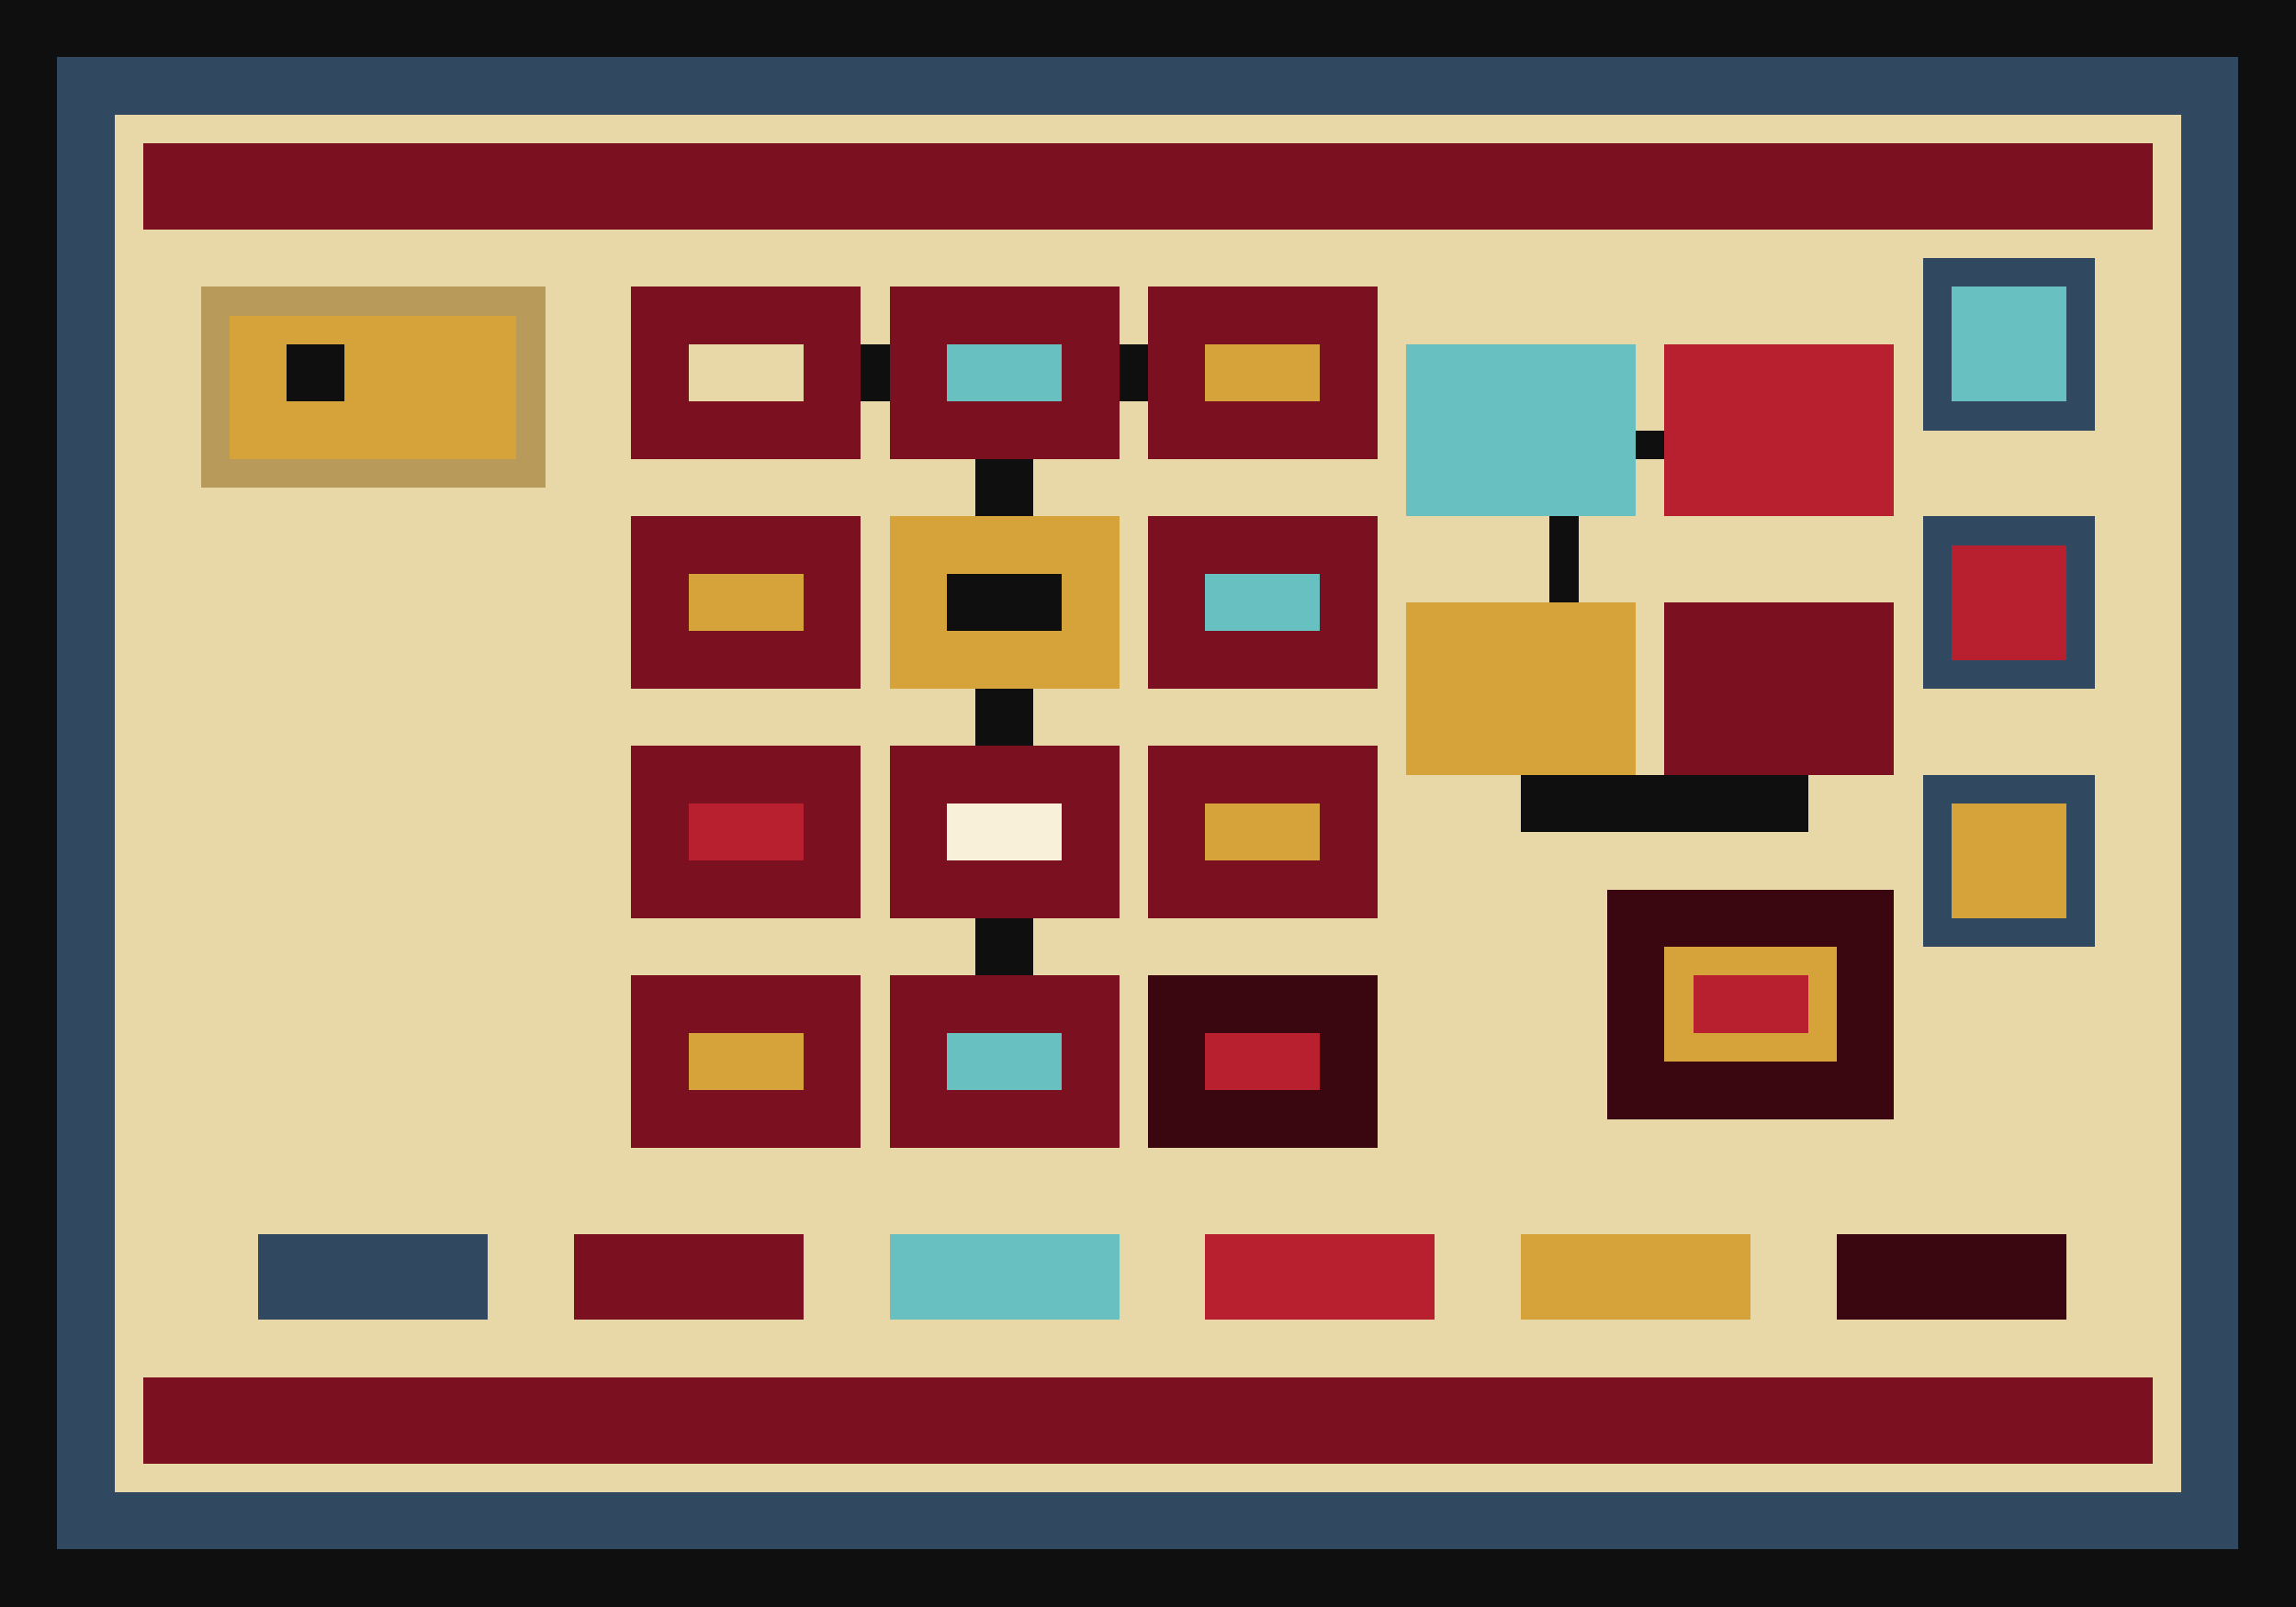
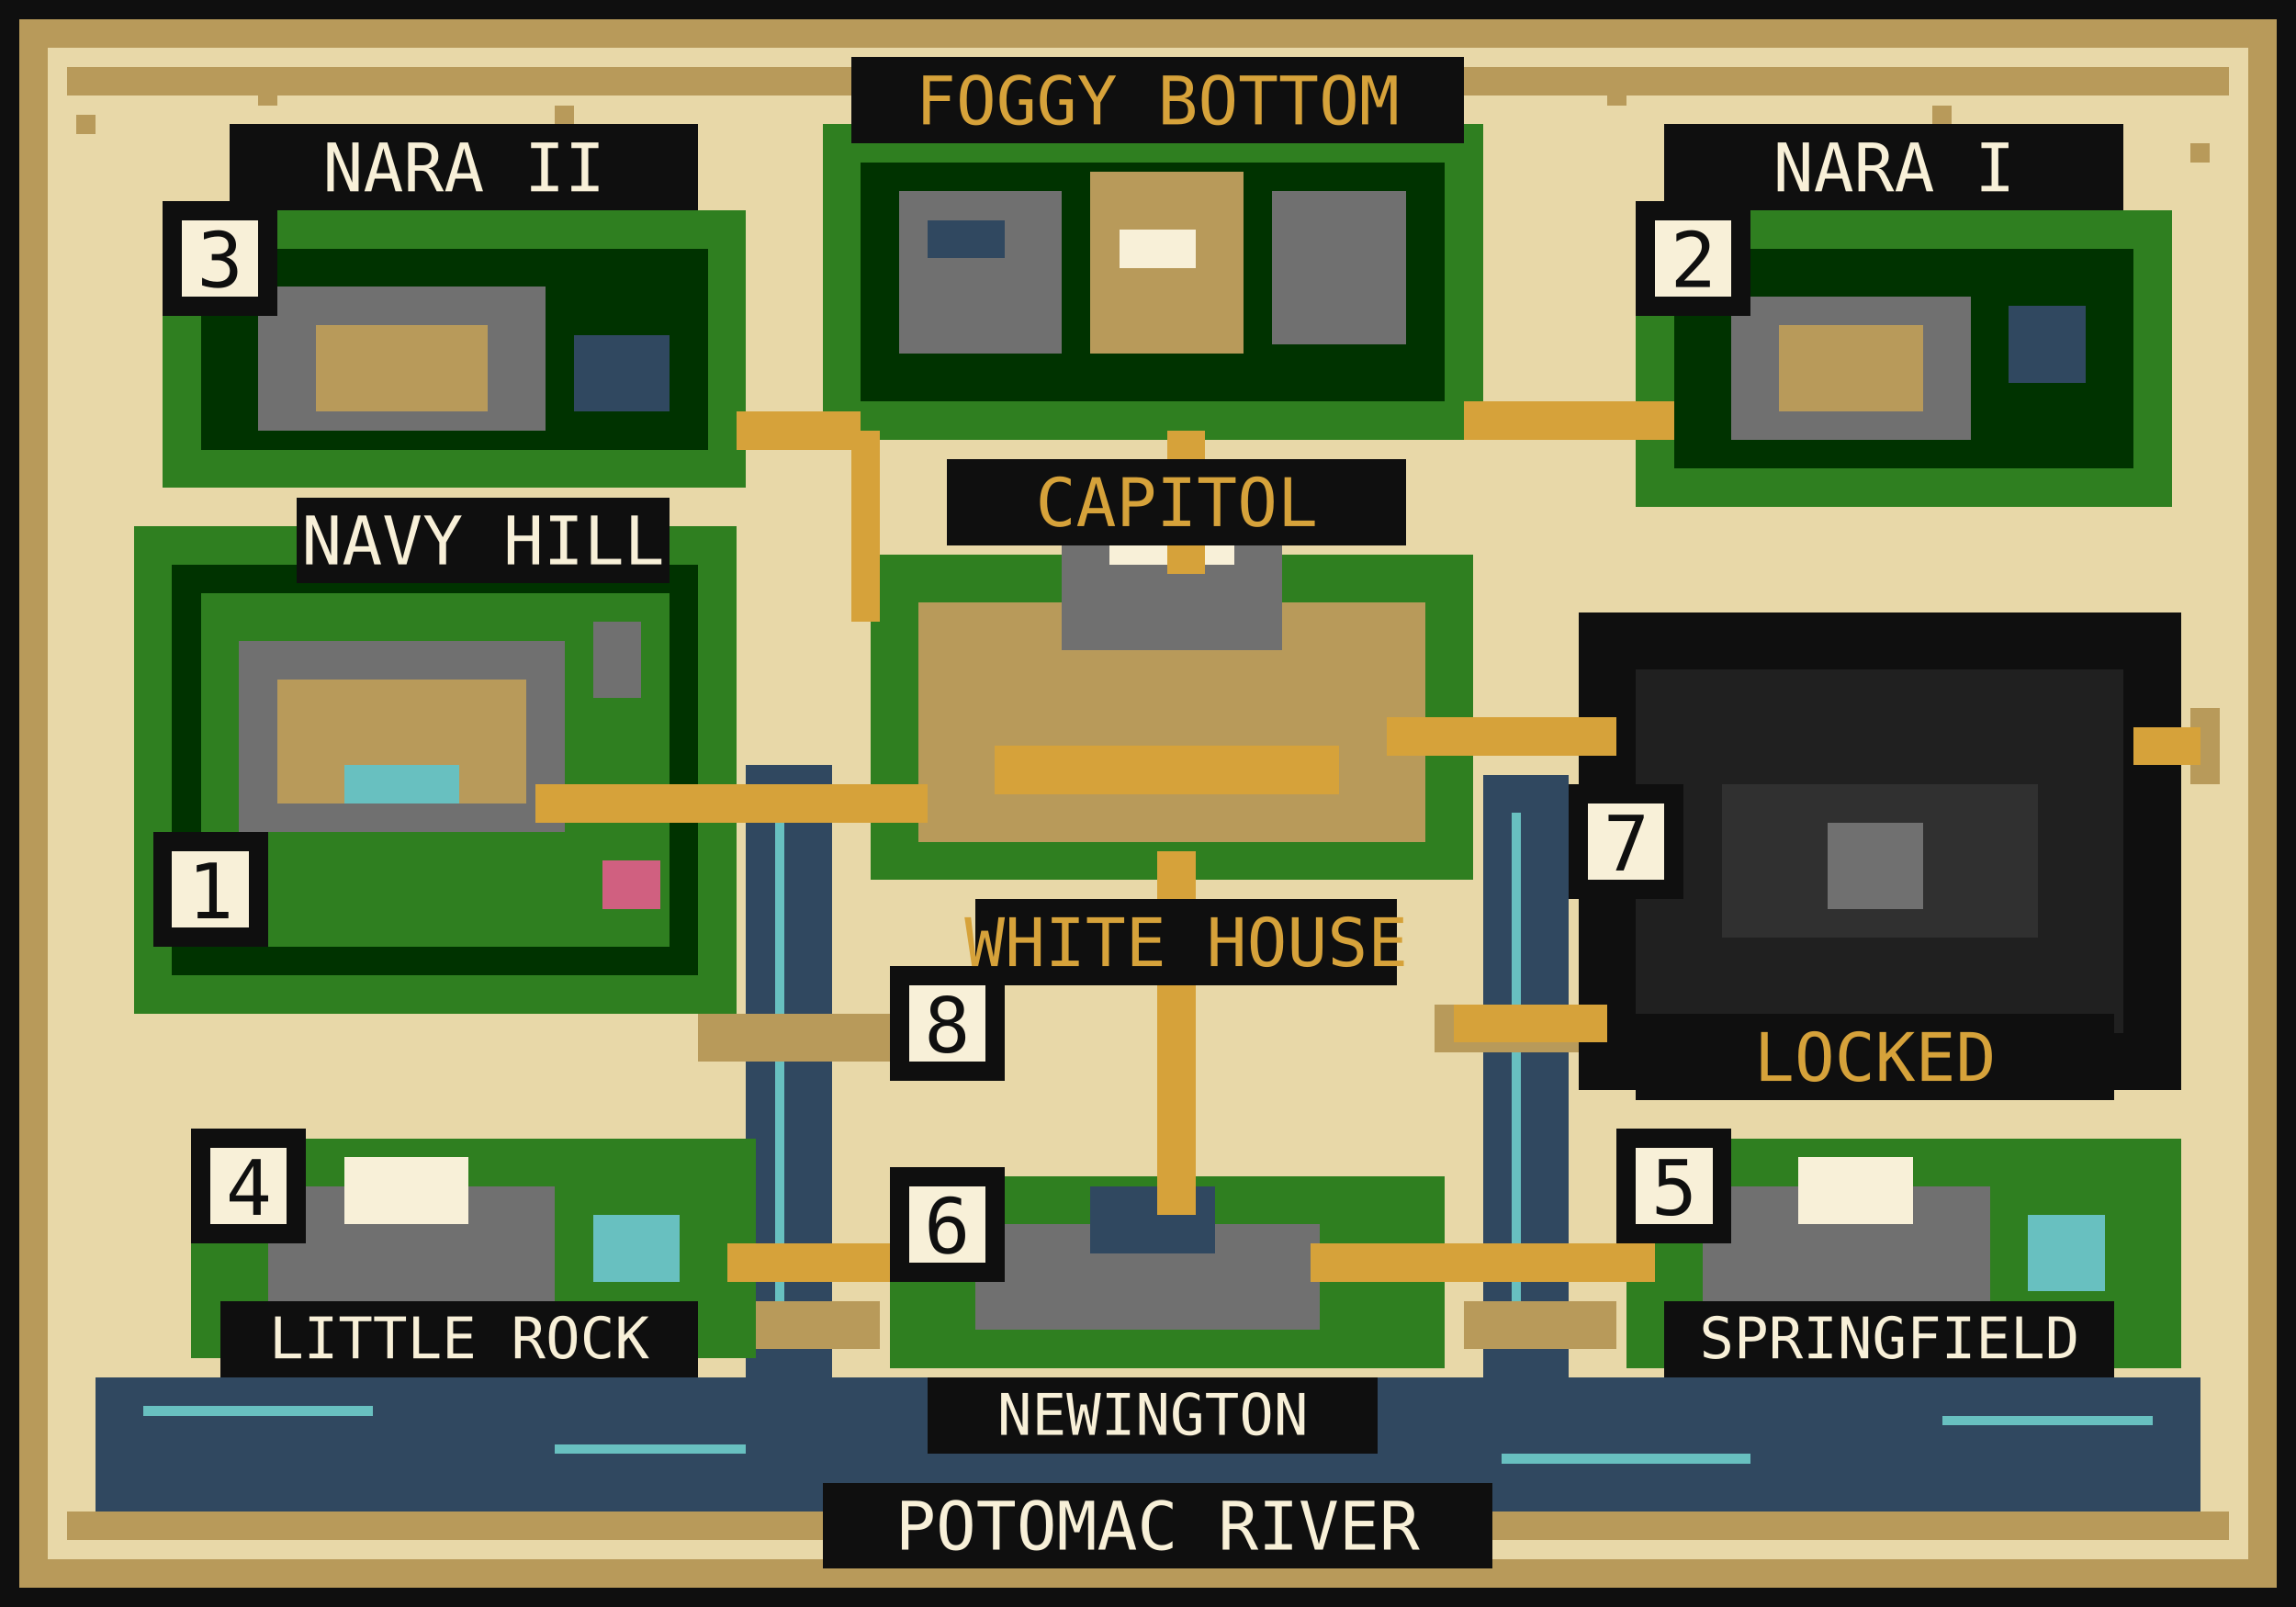
- <svg xmlns="http://www.w3.org/2000/svg" width="80" height="56" viewBox="0 0 80 56" shape-rendering="crispEdges">
-   <rect x="0" y="0" width="80" height="56" fill="#0F0F0F" />
-   <rect x="2" y="2" width="76" height="52" fill="#304860" />
-   <rect x="4" y="4" width="72" height="48" fill="#E8D8A8" />
-   <rect x="5" y="5" width="70" height="3" fill="#7A1020" />
-   <rect x="5" y="48" width="70" height="3" fill="#7A1020" />
-   <rect x="7" y="10" width="12" height="7" fill="#B89A5A" />
-   <rect x="8" y="11" width="10" height="5" fill="#D6A23A" />
-   <rect x="10" y="12" width="2" height="2" fill="#0F0F0F" />
-   <rect x="22" y="10" width="8" height="6" fill="#7A1020" />
-   <rect x="31" y="10" width="8" height="6" fill="#7A1020" />
-   <rect x="40" y="10" width="8" height="6" fill="#7A1020" />
-   <rect x="22" y="18" width="8" height="6" fill="#7A1020" />
-   <rect x="31" y="18" width="8" height="6" fill="#D6A23A" />
-   <rect x="40" y="18" width="8" height="6" fill="#7A1020" />
-   <rect x="22" y="26" width="8" height="6" fill="#7A1020" />
-   <rect x="31" y="26" width="8" height="6" fill="#7A1020" />
-   <rect x="40" y="26" width="8" height="6" fill="#7A1020" />
-   <rect x="22" y="34" width="8" height="6" fill="#7A1020" />
-   <rect x="31" y="34" width="8" height="6" fill="#7A1020" />
-   <rect x="40" y="34" width="8" height="6" fill="#3A0710" />
-   <rect x="24" y="12" width="4" height="2" fill="#E8D8A8" />
-   <rect x="33" y="12" width="4" height="2" fill="#68C0C0" />
-   <rect x="42" y="12" width="4" height="2" fill="#D6A23A" />
-   <rect x="24" y="20" width="4" height="2" fill="#D6A23A" />
-   <rect x="33" y="20" width="4" height="2" fill="#0F0F0F" />
-   <rect x="42" y="20" width="4" height="2" fill="#68C0C0" />
-   <rect x="24" y="28" width="4" height="2" fill="#B82030" />
-   <rect x="33" y="28" width="4" height="2" fill="#F8F0D8" />
-   <rect x="42" y="28" width="4" height="2" fill="#D6A23A" />
-   <rect x="24" y="36" width="4" height="2" fill="#D6A23A" />
-   <rect x="33" y="36" width="4" height="2" fill="#68C0C0" />
-   <rect x="42" y="36" width="4" height="2" fill="#B82030" />
-   <rect x="30" y="12" width="1" height="2" fill="#0F0F0F" />
-   <rect x="39" y="12" width="1" height="2" fill="#0F0F0F" />
-   <rect x="34" y="16" width="2" height="2" fill="#0F0F0F" />
-   <rect x="34" y="24" width="2" height="2" fill="#0F0F0F" />
-   <rect x="34" y="32" width="2" height="2" fill="#0F0F0F" />
-   <rect x="49" y="12" width="8" height="6" fill="#68C0C0" />
-   <rect x="58" y="12" width="8" height="6" fill="#B82030" />
-   <rect x="49" y="21" width="8" height="6" fill="#D6A23A" />
-   <rect x="58" y="21" width="8" height="6" fill="#7A1020" />
-   <rect x="54" y="18" width="1" height="3" fill="#0F0F0F" />
-   <rect x="57" y="15" width="1" height="1" fill="#0F0F0F" />
-   <rect x="53" y="27" width="10" height="2" fill="#0F0F0F" />
-   <rect x="56" y="31" width="10" height="8" fill="#3A0710" />
-   <rect x="58" y="33" width="6" height="4" fill="#D6A23A" />
-   <rect x="59" y="34" width="4" height="2" fill="#B82030" />
-   <rect x="67" y="9" width="6" height="6" fill="#304860" />
-   <rect x="68" y="10" width="4" height="4" fill="#68C0C0" />
-   <rect x="67" y="18" width="6" height="6" fill="#304860" />
-   <rect x="68" y="19" width="4" height="4" fill="#B82030" />
-   <rect x="67" y="27" width="6" height="6" fill="#304860" />
-   <rect x="68" y="28" width="4" height="4" fill="#D6A23A" />
-   <rect x="9" y="43" width="8" height="3" fill="#304860" />
-   <rect x="20" y="43" width="8" height="3" fill="#7A1020" />
-   <rect x="31" y="43" width="8" height="3" fill="#68C0C0" />
-   <rect x="42" y="43" width="8" height="3" fill="#B82030" />
-   <rect x="53" y="43" width="8" height="3" fill="#D6A23A" />
-   <rect x="64" y="43" width="8" height="3" fill="#3A0710" />
+ <svg xmlns="http://www.w3.org/2000/svg" width="240" height="168" viewBox="0 0 240 168" shape-rendering="crispEdges" text-rendering="geometricPrecision">
+   <rect x="0" y="0" width="240" height="168" fill="#0F0F0F" />
+   <rect x="2" y="2" width="236" height="164" fill="#B89A5A" />
+   <rect x="5" y="5" width="230" height="158" fill="#E8D8A8" />
+   <rect x="7" y="7" width="226" height="3" fill="#B89A5A" />
+   <rect x="7" y="158" width="226" height="3" fill="#B89A5A" />
+   <rect x="8" y="12" width="2" height="2" fill="#B89A5A" />
+   <rect x="27" y="9" width="2" height="2" fill="#B89A5A" />
+   <rect x="58" y="11" width="2" height="2" fill="#B89A5A" />
+   <rect x="91" y="8" width="2" height="2" fill="#B89A5A" />
+   <rect x="130" y="10" width="2" height="2" fill="#B89A5A" />
+   <rect x="168" y="9" width="2" height="2" fill="#B89A5A" />
+   <rect x="202" y="11" width="2" height="2" fill="#B89A5A" />
+   <rect x="229" y="15" width="2" height="2" fill="#B89A5A" />
+   <rect x="10" y="144" width="220" height="14" fill="#304860" />
+   <rect x="15" y="147" width="24" height="1" fill="#68C0C0" />
+   <rect x="58" y="151" width="20" height="1" fill="#68C0C0" />
+   <rect x="103" y="148" width="30" height="1" fill="#68C0C0" />
+   <rect x="157" y="152" width="26" height="1" fill="#68C0C0" />
+   <rect x="203" y="148" width="22" height="1" fill="#68C0C0" />
+   <rect x="78" y="80" width="9" height="66" fill="#304860" />
+   <rect x="81" y="83" width="1" height="58" fill="#68C0C0" />
+   <rect x="155" y="81" width="9" height="65" fill="#304860" />
+   <rect x="158" y="85" width="1" height="55" fill="#68C0C0" />
+   <rect x="73" y="106" width="21" height="5" fill="#B89A5A" />
+   <rect x="150" y="105" width="21" height="5" fill="#B89A5A" />
+   <rect x="76" y="136" width="16" height="5" fill="#B89A5A" />
+   <rect x="153" y="136" width="16" height="5" fill="#B89A5A" />
+   <rect x="14" y="55" width="63" height="51" fill="#2F7F20" />
+   <rect x="18" y="59" width="55" height="43" fill="#003300" />
+   <rect x="21" y="62" width="49" height="37" fill="#2F7F20" />
+   <rect x="25" y="67" width="34" height="20" fill="#707070" />
+   <rect x="29" y="71" width="26" height="13" fill="#B89A5A" />
+   <rect x="36" y="80" width="12" height="4" fill="#68C0C0" />
+   <rect x="62" y="65" width="5" height="8" fill="#707070" />
+   <rect x="20" y="91" width="8" height="5" fill="#D06080" />
+   <rect x="63" y="90" width="6" height="5" fill="#D06080" />
+   <rect x="17" y="22" width="61" height="29" fill="#2F7F20" />
+   <rect x="21" y="26" width="53" height="21" fill="#003300" />
+   <rect x="27" y="30" width="30" height="15" fill="#707070" />
+   <rect x="33" y="34" width="18" height="9" fill="#B89A5A" />
+   <rect x="60" y="35" width="10" height="8" fill="#304860" />
+   <rect x="86" y="13" width="69" height="33" fill="#2F7F20" />
+   <rect x="90" y="17" width="61" height="25" fill="#003300" />
+   <rect x="94" y="20" width="17" height="17" fill="#707070" />
+   <rect x="114" y="18" width="16" height="19" fill="#B89A5A" />
+   <rect x="133" y="20" width="14" height="16" fill="#707070" />
+   <rect x="97" y="23" width="8" height="4" fill="#304860" />
+   <rect x="117" y="24" width="8" height="4" fill="#F8F0D8" />
+   <rect x="171" y="22" width="56" height="31" fill="#2F7F20" />
+   <rect x="175" y="26" width="48" height="23" fill="#003300" />
+   <rect x="181" y="31" width="25" height="15" fill="#707070" />
+   <rect x="186" y="34" width="15" height="9" fill="#B89A5A" />
+   <rect x="210" y="32" width="8" height="8" fill="#304860" />
+   <rect x="91" y="58" width="63" height="34" fill="#2F7F20" />
+   <rect x="96" y="63" width="53" height="25" fill="#B89A5A" />
+   <rect x="111" y="56" width="23" height="12" fill="#707070" />
+   <rect x="116" y="53" width="13" height="6" fill="#F8F0D8" />
+   <rect x="104" y="78" width="36" height="5" fill="#D6A23A" />
+   <rect x="165" y="64" width="63" height="50" fill="#0F0F0F" />
+   <rect x="171" y="70" width="51" height="38" fill="#202020" />
+   <rect x="180" y="82" width="33" height="16" fill="#303030" />
+   <rect x="191" y="86" width="10" height="9" fill="#707070" />
+   <rect x="20" y="119" width="59" height="23" fill="#2F7F20" />
+   <rect x="28" y="124" width="30" height="13" fill="#707070" />
+   <rect x="36" y="121" width="13" height="7" fill="#F8F0D8" />
+   <rect x="62" y="127" width="9" height="7" fill="#68C0C0" />
+   <rect x="93" y="123" width="58" height="20" fill="#2F7F20" />
+   <rect x="102" y="128" width="36" height="11" fill="#707070" />
+   <rect x="114" y="124" width="13" height="7" fill="#304860" />
+   <rect x="170" y="119" width="58" height="24" fill="#2F7F20" />
+   <rect x="178" y="124" width="30" height="14" fill="#707070" />
+   <rect x="188" y="121" width="12" height="7" fill="#F8F0D8" />
+   <rect x="212" y="127" width="8" height="8" fill="#68C0C0" />
+   <rect x="77" y="43" width="13" height="4" fill="#D6A23A" />
+   <rect x="89" y="45" width="3" height="20" fill="#D6A23A" />
+   <rect x="56" y="82" width="41" height="4" fill="#D6A23A" />
+   <rect x="145" y="75" width="24" height="4" fill="#D6A23A" />
+   <rect x="153" y="42" width="22" height="4" fill="#D6A23A" />
+   <rect x="122" y="45" width="4" height="15" fill="#D6A23A" />
+   <rect x="121" y="89" width="4" height="38" fill="#D6A23A" />
+   <rect x="76" y="130" width="29" height="4" fill="#D6A23A" />
+   <rect x="137" y="130" width="36" height="4" fill="#D6A23A" />
+   <rect x="152" y="105" width="16" height="4" fill="#D6A23A" />
+   <rect x="34" y="15" width="3" height="7" fill="#B89A5A" />
+   <rect x="36" y="16" width="6" height="4" fill="#B82030" />
+   <rect x="201" y="14" width="3" height="8" fill="#B89A5A" />
+   <rect x="204" y="16" width="7" height="4" fill="#68C0C0" />
+   <rect x="229" y="74" width="3" height="8" fill="#B89A5A" />
+   <rect x="223" y="76" width="7" height="4" fill="#D6A23A" />
+   <rect x="16" y="87" width="12" height="12" fill="#0F0F0F" />
+   <rect x="18" y="89" width="8" height="8" fill="#F8F0D8" />
+   <text x="22" y="96" font-family="monospace" font-size="8" text-anchor="middle" fill="#0F0F0F">1</text>
+   <rect x="171" y="21" width="12" height="12" fill="#0F0F0F" />
+   <rect x="173" y="23" width="8" height="8" fill="#F8F0D8" />
+   <text x="177" y="30" font-family="monospace" font-size="8" text-anchor="middle" fill="#0F0F0F">2</text>
+   <rect x="17" y="21" width="12" height="12" fill="#0F0F0F" />
+   <rect x="19" y="23" width="8" height="8" fill="#F8F0D8" />
+   <text x="23" y="30" font-family="monospace" font-size="8" text-anchor="middle" fill="#0F0F0F">3</text>
+   <rect x="20" y="118" width="12" height="12" fill="#0F0F0F" />
+   <rect x="22" y="120" width="8" height="8" fill="#F8F0D8" />
+   <text x="26" y="127" font-family="monospace" font-size="8" text-anchor="middle" fill="#0F0F0F">4</text>
+   <rect x="169" y="118" width="12" height="12" fill="#0F0F0F" />
+   <rect x="171" y="120" width="8" height="8" fill="#F8F0D8" />
+   <text x="175" y="127" font-family="monospace" font-size="8" text-anchor="middle" fill="#0F0F0F">5</text>
+   <rect x="93" y="122" width="12" height="12" fill="#0F0F0F" />
+   <rect x="95" y="124" width="8" height="8" fill="#F8F0D8" />
+   <text x="99" y="131" font-family="monospace" font-size="8" text-anchor="middle" fill="#0F0F0F">6</text>
+   <rect x="164" y="82" width="12" height="12" fill="#0F0F0F" />
+   <rect x="166" y="84" width="8" height="8" fill="#F8F0D8" />
+   <text x="170" y="91" font-family="monospace" font-size="8" text-anchor="middle" fill="#0F0F0F">7</text>
+   <rect x="93" y="101" width="12" height="12" fill="#0F0F0F" />
+   <rect x="95" y="103" width="8" height="8" fill="#F8F0D8" />
+   <text x="99" y="110" font-family="monospace" font-size="8" text-anchor="middle" fill="#0F0F0F">8</text>
+   <rect x="31" y="52" width="39" height="9" fill="#0F0F0F" />
+   <text x="50.5" y="59" font-family="monospace" font-size="7" text-anchor="middle" fill="#F8F0D8">NAVY HILL</text>
+   <rect x="24" y="13" width="49" height="9" fill="#0F0F0F" />
+   <text x="48.5" y="20" font-family="monospace" font-size="7" text-anchor="middle" fill="#F8F0D8">NARA II</text>
+   <rect x="89" y="6" width="64" height="9" fill="#0F0F0F" />
+   <text x="121" y="13" font-family="monospace" font-size="7" text-anchor="middle" fill="#D6A23A">FOGGY BOTTOM</text>
+   <rect x="99" y="48" width="48" height="9" fill="#0F0F0F" />
+   <text x="123" y="55" font-family="monospace" font-size="7" text-anchor="middle" fill="#D6A23A">CAPITOL</text>
+   <rect x="174" y="13" width="48" height="9" fill="#0F0F0F" />
+   <text x="198" y="20" font-family="monospace" font-size="7" text-anchor="middle" fill="#F8F0D8">NARA I</text>
+   <rect x="171" y="106" width="50" height="9" fill="#0F0F0F" />
+   <text x="196" y="113" font-family="monospace" font-size="7" text-anchor="middle" fill="#D6A23A">LOCKED</text>
+   <rect x="102" y="94" width="44" height="9" fill="#0F0F0F" />
+   <text x="124" y="101" font-family="monospace" font-size="7" text-anchor="middle" fill="#D6A23A">WHITE HOUSE</text>
+   <rect x="23" y="136" width="50" height="8" fill="#0F0F0F" />
+   <text x="48" y="142" font-family="monospace" font-size="6" text-anchor="middle" fill="#F8F0D8">LITTLE ROCK</text>
+   <rect x="97" y="144" width="47" height="8" fill="#0F0F0F" />
+   <text x="120.5" y="150" font-family="monospace" font-size="6" text-anchor="middle" fill="#F8F0D8">NEWINGTON</text>
+   <rect x="174" y="136" width="47" height="8" fill="#0F0F0F" />
+   <text x="197.5" y="142" font-family="monospace" font-size="6" text-anchor="middle" fill="#F8F0D8">SPRINGFIELD</text>
+   <rect x="86" y="155" width="70" height="9" fill="#0F0F0F" />
+   <text x="121" y="162" font-family="monospace" font-size="7" text-anchor="middle" fill="#F8F0D8">POTOMAC RIVER</text>
</svg>
